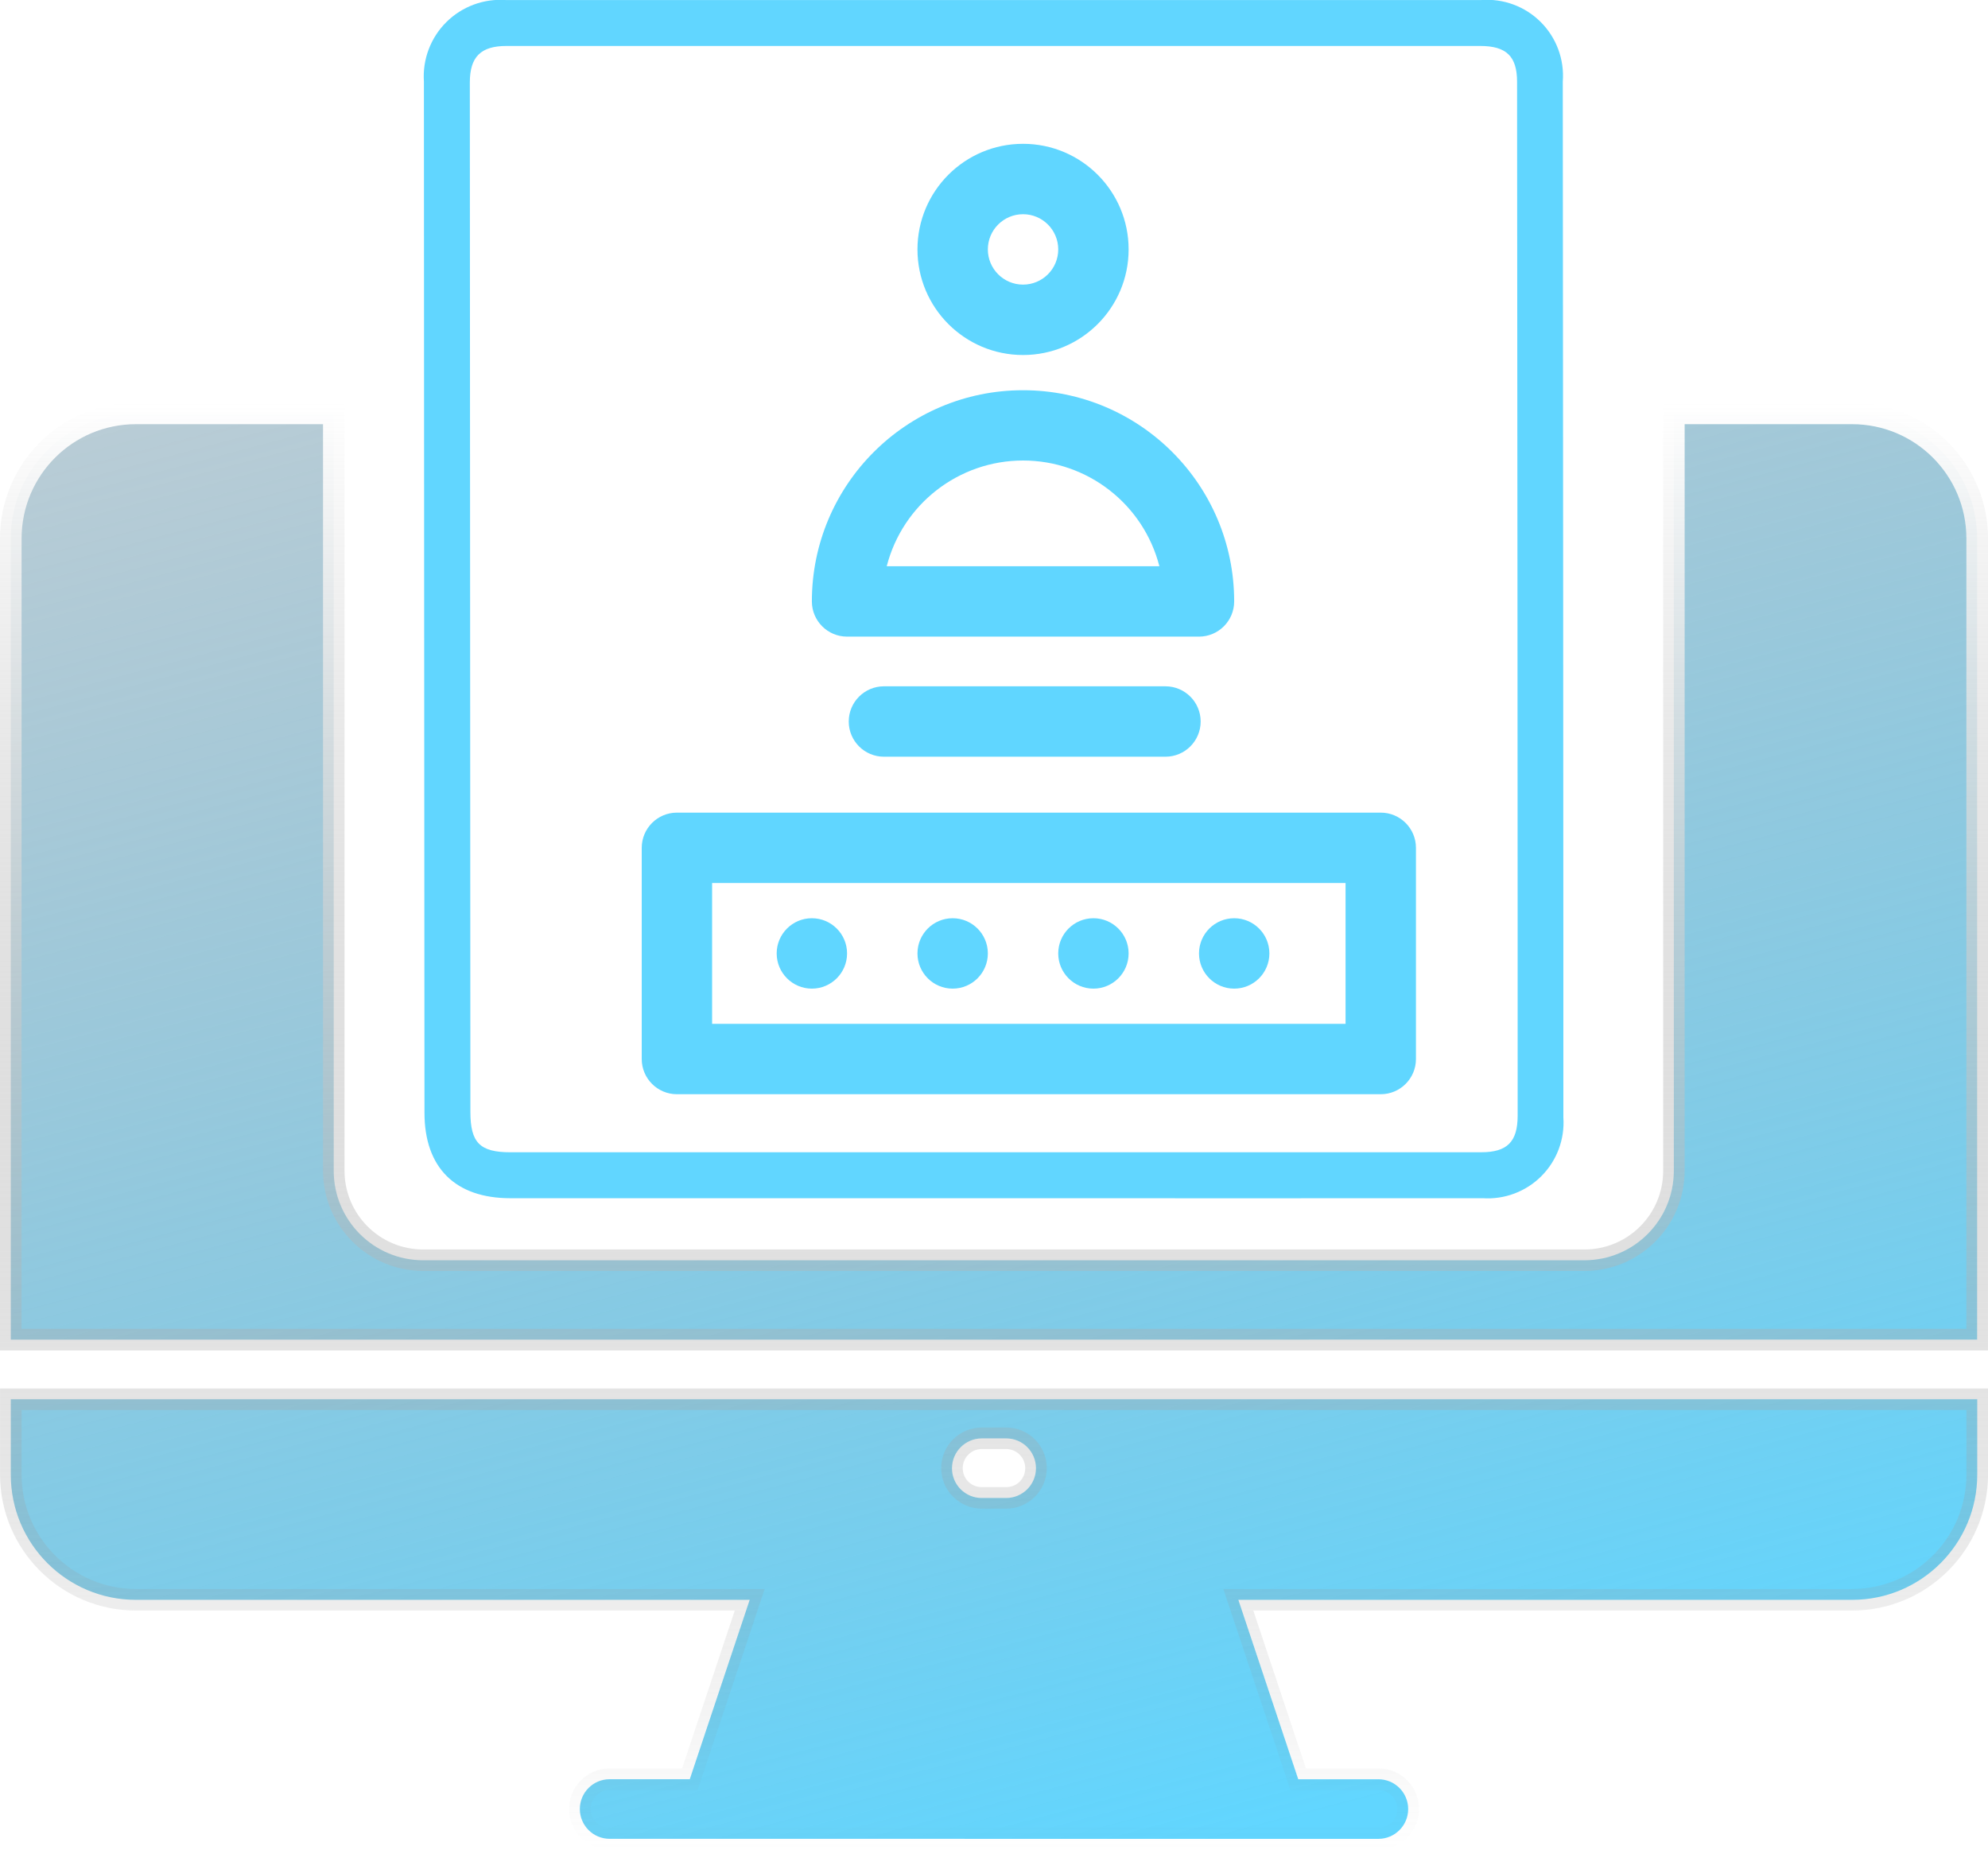
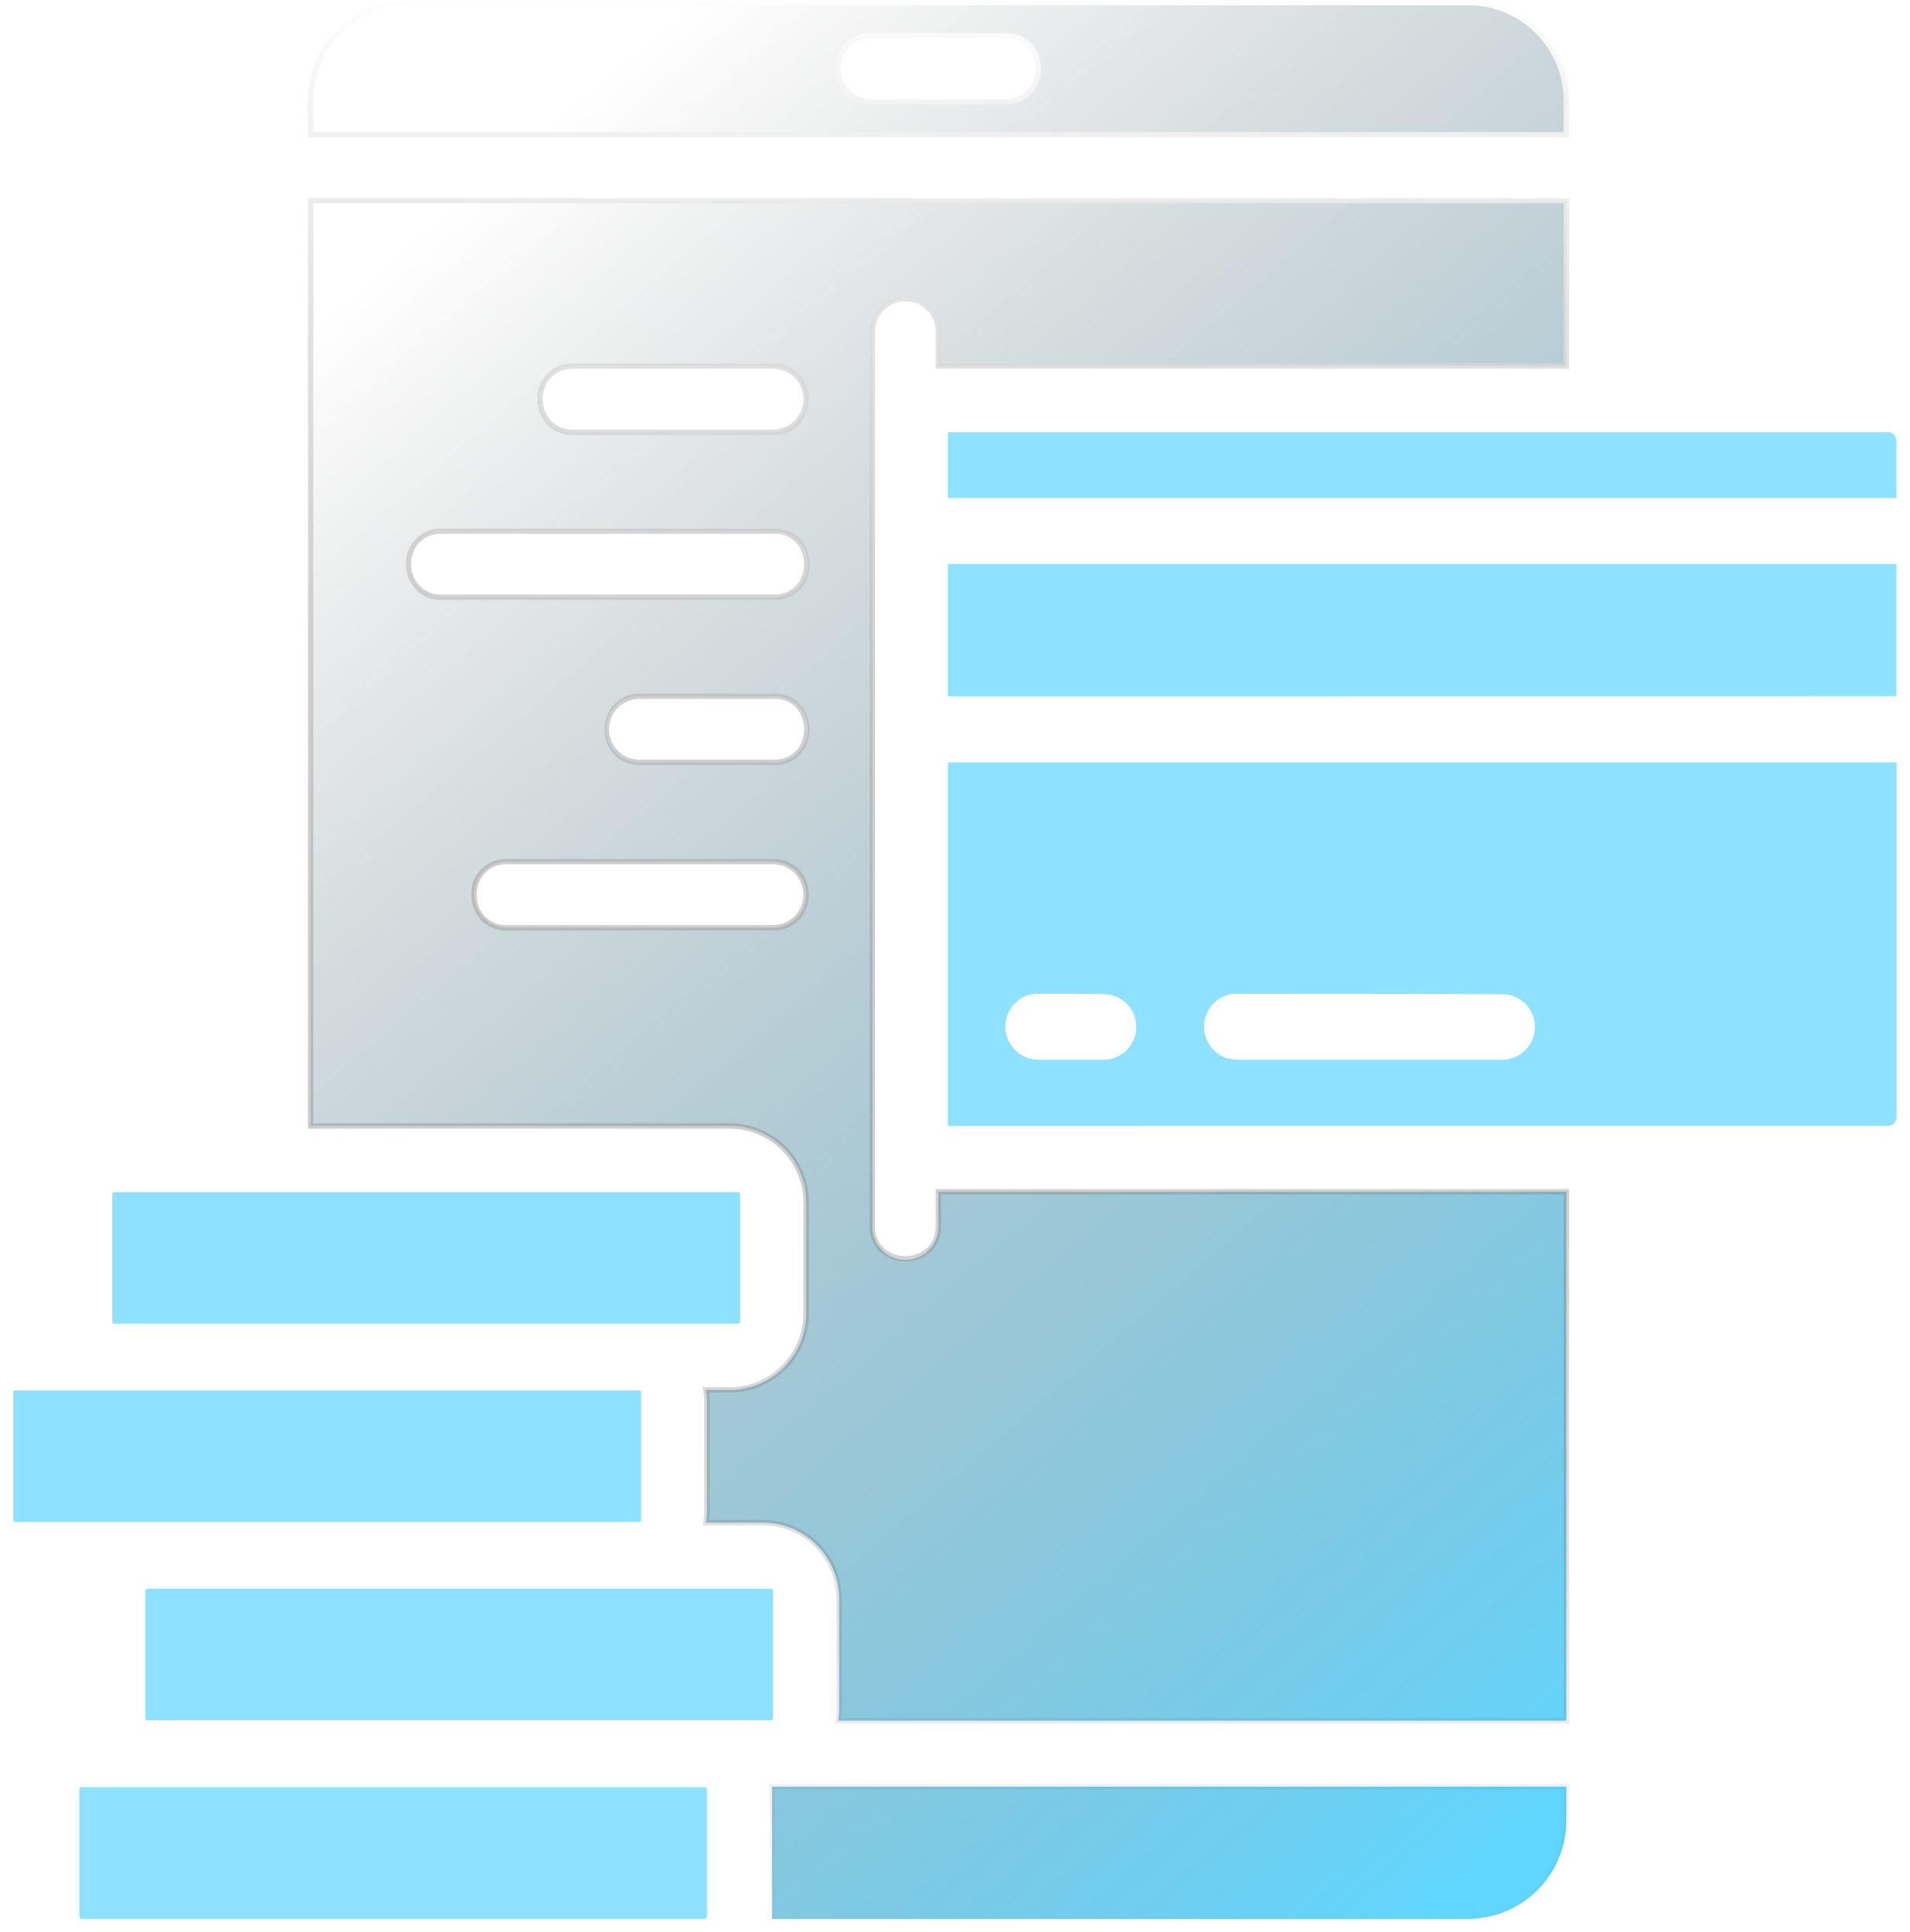
- <svg xmlns="http://www.w3.org/2000/svg" width="96.034" height="89.33" viewBox="0 0 96.034 89.33">
+ <svg xmlns="http://www.w3.org/2000/svg" width="72.418" height="73.275" viewBox="0 0 72.418 73.275">
  <defs>
-     <linearGradient id="linear-gradient" x1="0.946" y1="0.888" x2="0.195" y2="-1.182" gradientUnits="objectBoundingBox">
-       <stop offset="0" stop-color="#61d6ff" />
-       <stop offset="1" stop-color="#785a5a" stop-opacity="0" />
+     <linearGradient id="linear-gradient" x1="0.879" y1="1" x2="0.32" gradientUnits="objectBoundingBox">
+       <stop offset="0" stop-color="#60d6ff" />
+       <stop offset="1" stop-color="#545454" stop-opacity="0" />
    </linearGradient>
    <linearGradient id="linear-gradient-2" x1="0.5" x2="0.5" y2="1" gradientUnits="objectBoundingBox">
      <stop offset="0" stop-color="#fff" />
-       <stop offset="1" stop-color="gray" stop-opacity="0" />
+       <stop offset="1" stop-color="#383838" stop-opacity="0" />
    </linearGradient>
  </defs>
-   <g id="Group_31270" data-name="Group 31270" transform="translate(-95.498 -420.58)">
-     <g id="Group_31155" data-name="Group 31155" transform="translate(95.498 440.027)">
-       <path id="Union_91" data-name="Union 91" d="M28.929,68.842a1.439,1.439,0,0,1,0-2.879H32.8L35.694,57.3H6.046A6.044,6.044,0,0,1,0,51.252V47.611H94.993v3.641A6.045,6.045,0,0,1,88.948,57.3H59.3l2.893,8.665h3.871a1.439,1.439,0,1,1,0,2.879Zm16.537-17.9a1.434,1.434,0,0,0,1.439,1.439h1.179a1.439,1.439,0,1,0,0-2.879H46.906A1.443,1.443,0,0,0,45.467,50.937ZM0,44.734V6.031A6.045,6.045,0,0,1,6.046,0H15.6V36.579A4.322,4.322,0,0,0,19.919,40.9h56.1a4.322,4.322,0,0,0,4.317-4.317V0h8.607a6.044,6.044,0,0,1,6.045,6.031v38.7Z" transform="translate(0.521 0.521)" fill="url(#linear-gradient)" />
-       <path id="Union_91_-_Outline" data-name="Union 91 - Outline" d="M-1607.918-1183.85h-37.133a1.962,1.962,0,0,1-1.959-1.96,1.962,1.962,0,0,1,1.959-1.96h3.5l2.545-7.623h-28.926a6.573,6.573,0,0,1-6.566-6.566v-4.161h96.034v4.161a6.573,6.573,0,0,1-6.566,6.566h-28.926l2.544,7.623h3.5a1.963,1.963,0,0,1,1.962,1.96A1.963,1.963,0,0,1-1607.918-1183.85Zm-37.133-2.879a.919.919,0,0,0-.918.919.92.92,0,0,0,.918.919h37.133a.921.921,0,0,0,.921-.919.921.921,0,0,0-.921-.919h-4.246l-3.24-9.706h30.372a5.531,5.531,0,0,0,5.525-5.525v-3.12h-93.951v3.12a5.531,5.531,0,0,0,5.525,5.525h30.372l-3.241,9.706Zm19.157-13.586h-1.18a1.962,1.962,0,0,1-1.96-1.96,1.962,1.962,0,0,1,1.96-1.96h1.18a1.962,1.962,0,0,1,1.96,1.96A1.962,1.962,0,0,1-1625.894-1200.315Zm-1.18-2.879a.92.92,0,0,0-.919.919.909.909,0,0,0,.919.919h1.18a.909.909,0,0,0,.919-.919.92.92,0,0,0-.919-.919Zm48.606-4.765H-1674.5v-39.223a6.566,6.566,0,0,1,6.566-6.551h10.077v37.1a3.8,3.8,0,0,0,3.8,3.8h56.1a3.8,3.8,0,0,0,3.8-3.8v-37.1h9.126a6.566,6.566,0,0,1,6.566,6.551Zm-94.992-1.041h93.95v-38.182a5.523,5.523,0,0,0-5.525-5.51h-8.085v36.058a4.843,4.843,0,0,1-4.838,4.838h-56.1a4.844,4.844,0,0,1-4.838-4.838v-36.058h-9.036a5.523,5.523,0,0,0-5.525,5.51Z" transform="translate(1674.5 1253.732)" fill="url(#linear-gradient-2)" />
-     </g>
-     <g id="Group_31267" data-name="Group 31267" transform="translate(126.217 427.526)">
-       <path id="Path_35854" data-name="Path 35854" d="M30.1,4a5.1,5.1,0,1,0,5.1,5.1A5.1,5.1,0,0,0,30.1,4m0,6.8a1.7,1.7,0,1,1,1.7-1.7,1.7,1.7,0,0,1-1.7,1.7" transform="translate(-11.399 -4)" fill="#60d6ff" />
-       <path id="Path_35855" data-name="Path 35855" d="M32.2,11A10.2,10.2,0,0,0,22,21.2a1.7,1.7,0,0,0,1.7,1.7h17a1.7,1.7,0,0,0,1.7-1.7A10.2,10.2,0,0,0,32.2,11m-6.584,8.5a6.8,6.8,0,0,1,13.171,0Z" transform="translate(-13.5 0.901)" fill="#60d6ff" />
-       <path id="Path_35856" data-name="Path 35856" d="M24.4,27.7A1.7,1.7,0,1,1,22.7,26a1.7,1.7,0,0,1,1.7,1.7" transform="translate(-14.2 11.402)" fill="#60d6ff" />
-       <path id="Path_35857" data-name="Path 35857" d="M28.4,27.7A1.7,1.7,0,1,1,26.7,26a1.7,1.7,0,0,1,1.7,1.7" transform="translate(-11.399 11.402)" fill="#60d6ff" />
-       <path id="Path_35858" data-name="Path 35858" d="M32.4,27.7A1.7,1.7,0,1,1,30.7,26a1.7,1.7,0,0,1,1.7,1.7" transform="translate(-8.599 11.402)" fill="#60d6ff" />
-       <path id="Path_35859" data-name="Path 35859" d="M36.4,27.7A1.7,1.7,0,1,1,34.7,26a1.7,1.7,0,0,1,1.7,1.7" transform="translate(-5.799 11.402)" fill="#60d6ff" />
-       <path id="Path_35860" data-name="Path 35860" d="M52.7,23h-34A1.7,1.7,0,0,0,17,24.7V34.9a1.7,1.7,0,0,0,1.7,1.7h34a1.7,1.7,0,0,0,1.7-1.7V24.7A1.7,1.7,0,0,0,52.7,23M51,33.2H20.4V26.4H51Z" transform="translate(-16.719 9.302)" fill="#60d6ff" />
-       <path id="Path_35861" data-name="Path 35861" d="M17,21.7A1.7,1.7,0,0,1,18.7,20H32.3a1.7,1.7,0,0,1,0,3.4H18.7A1.7,1.7,0,0,1,17,21.7" transform="translate(-6.719 6.201)" fill="#60d6ff" />
-     </g>
-     <path id="Path_35862" data-name="Path 35862" d="M27.485,17.118H4.151C1.485,17.118,0,15.642,0,12.989c0-2.453-.032-47.341-.027-49.794a3.7,3.7,0,0,1,3.957-3.946q23.558,0,47.116,0a3.669,3.669,0,0,1,3.942,3.943c.006,2.527.035,47.49.028,50.017a3.661,3.661,0,0,1-3.9,3.908q-11.816.007-23.632,0m.083-2.219q11.74,0,23.48,0c1.25,0,1.758-.5,1.761-1.756.007-2.5-.02-47.439-.028-49.942,0-1.238-.52-1.733-1.784-1.733q-23.517,0-47.035,0c-1.241,0-1.767.524-1.77,1.756,0,2.428.027,47.291.027,49.719,0,1.5.458,1.957,1.942,1.957H27.569" transform="translate(116.003 461.333)" fill="#61d6ff" />
+   <g id="Group_32407" data-name="Group 32407" transform="translate(-1080.773 -724.255)">
+     <path id="Path_35461" data-name="Path 35461" d="M6.217,0A3.716,3.716,0,0,0,2.463,3.754V5.008H50.078V3.754A3.723,3.723,0,0,0,46.315,0ZM23.632,1.25h5.146a1.252,1.252,0,1,1,0,2.5H23.764a1.254,1.254,0,0,1-.133-2.5M2.463,7.512V42.6H18.381a2.9,2.9,0,0,1,2.875,2.88v4.253a2.9,2.9,0,0,1-2.875,2.88h-.929a2.67,2.67,0,0,1,.041.385v4.258a2.734,2.734,0,0,1-.041.389H19.63a2.9,2.9,0,0,1,2.875,2.875v4.258a2.669,2.669,0,0,1-.037.38h27.61V45.1H26.268v1.259a1.252,1.252,0,1,1-2.5,0V12.525a1.252,1.252,0,1,1,2.5,0v1.259h23.81V7.512Zm9.9,6.272H20a1.254,1.254,0,0,1,0,2.509H12.489a1.256,1.256,0,1,1-.128-2.509M7.343,20.047H20a1.252,1.252,0,1,1,0,2.5H7.476a1.254,1.254,0,0,1-.133-2.5m7.65,6.263H20a1.252,1.252,0,1,1,0,2.5H14.993a1.252,1.252,0,1,1,0-2.5M9.852,32.577H20a1.254,1.254,0,0,1,0,2.509H9.98a1.256,1.256,0,0,1-.128-2.509M19.96,67.662v5.013H46.315a3.731,3.731,0,0,0,3.763-3.763v-1.25Z" transform="translate(1090.087 724.357)" fill="url(#linear-gradient)" />
+     <path id="Path_35461_-_Outline" data-name="Path 35461 - Outline" d="M6.018-.3h40.1a3.825,3.825,0,0,1,3.865,3.855V4.911H2.163V3.555A3.814,3.814,0,0,1,6.018-.3Zm43.76,5.008V3.555A3.618,3.618,0,0,0,46.117-.1H6.018A3.614,3.614,0,0,0,2.366,3.555V4.708ZM28.615.949a1.275,1.275,0,0,1,1.158.633,1.488,1.488,0,0,1,0,1.445,1.271,1.271,0,0,1-1.154.631h-5.1a1.3,1.3,0,0,1-.987-.408,1.4,1.4,0,0,1-.358-.9A1.306,1.306,0,0,1,23.426.95h5.189Zm0,2.505a1.075,1.075,0,0,0,.978-.529,1.279,1.279,0,0,0,0-1.242,1.079,1.079,0,0,0-.982-.531H23.437a1.117,1.117,0,0,0-.815.4,1.185,1.185,0,0,0-.248.787,1.108,1.108,0,0,0,1.142,1.113h5.1ZM2.163,7.212H49.982v6.475H25.968v-1.36a1.151,1.151,0,1,0-2.3,0V46.164h0a1.129,1.129,0,0,0,.3.839,1.236,1.236,0,0,0,1.7,0,1.132,1.132,0,0,0,.3-.839V44.8H49.982V65.061H22.153l.018-.129a2.488,2.488,0,0,0,.034-.353V60.322a2.8,2.8,0,0,0-2.773-2.773h-2.3l.017-.116.009-.063a2.111,2.111,0,0,0,.031-.312V52.8a2.008,2.008,0,0,0-.03-.3l-.01-.069-.017-.116h1.046a2.8,2.8,0,0,0,2.773-2.778V45.284a2.8,2.8,0,0,0-2.773-2.778H2.163Zm47.616.2H2.366V42.3H18.182a3,3,0,0,1,2.976,2.981v4.253a3,3,0,0,1-2.976,2.981H17.37a1.932,1.932,0,0,1,.025.283v4.258a2,2,0,0,1-.025.288h2.062a3,3,0,0,1,2.976,2.976V64.58a2.13,2.13,0,0,1-.021.278H49.778V45.005H26.171v1.157a1.33,1.33,0,0,1-.361.984,1.439,1.439,0,0,1-1.988,0,1.327,1.327,0,0,1-.358-.985V12.327a1.353,1.353,0,0,1,1.331-1.37h.027a1.353,1.353,0,0,1,1.35,1.371v1.156H49.778ZM12.16,13.484H19.8a1.313,1.313,0,0,1,1.016.426,1.445,1.445,0,0,1,0,1.86A1.313,1.313,0,0,1,19.8,16.2h-7.51a1.311,1.311,0,0,1-1.073-.415,1.413,1.413,0,0,1-.352-.915,1.3,1.3,0,0,1,1.289-1.381ZM19.8,15.993a1.153,1.153,0,0,0,0-2.306H12.165a1.122,1.122,0,0,0-.834.387,1.18,1.18,0,0,0-.259.787,1.109,1.109,0,0,0,1.139,1.134l.075,0H19.8Zm.036,3.754A1.275,1.275,0,0,1,21,20.379a1.486,1.486,0,0,1,0,1.443,1.275,1.275,0,0,1-1.158.633H7.228a1.3,1.3,0,0,1-.987-.408,1.4,1.4,0,0,1-.358-.9,1.306,1.306,0,0,1,1.254-1.4h12.7Zm0,2.5a1.08,1.08,0,0,0,.982-.531,1.277,1.277,0,0,0,0-1.24,1.08,1.08,0,0,0-.982-.531H7.148a1.117,1.117,0,0,0-.815.4,1.185,1.185,0,0,0-.248.787,1.108,1.108,0,0,0,1.142,1.113H19.839ZM14.76,26.009h5.079a1.271,1.271,0,0,1,1.155.631,1.489,1.489,0,0,1,0,1.446,1.272,1.272,0,0,1-1.155.631h-5.08a1.3,1.3,0,0,1-1.01-.426,1.448,1.448,0,0,1,0-1.857,1.3,1.3,0,0,1,1.01-.426Zm5.044.2H14.759a1.151,1.151,0,1,0,.034,2.3h5.046a1.076,1.076,0,0,0,.979-.53,1.28,1.28,0,0,0,0-1.243,1.076,1.076,0,0,0-.979-.53H19.8ZM9.651,32.277H19.8a1.313,1.313,0,0,1,1.016.426,1.445,1.445,0,0,1,0,1.86,1.313,1.313,0,0,1-1.016.426H9.784a1.306,1.306,0,0,1-1.072-.413,1.409,1.409,0,0,1-.351-.911,1.306,1.306,0,0,1,1.287-1.388ZM19.8,34.786a1.153,1.153,0,0,0,0-2.306H9.656a1.122,1.122,0,0,0-.833.39,1.187,1.187,0,0,0-.259.79A1.1,1.1,0,0,0,9.7,34.788l.079,0H19.8ZM19.66,67.362H49.982v1.351a3.833,3.833,0,0,1-3.865,3.865H19.66Zm30.118.2H19.863v4.81H46.117a3.63,3.63,0,0,0,3.662-3.662Z" transform="translate(1090.286 724.555)" fill="url(#linear-gradient-2)" />
+     <path id="Union_96" data-name="Union 96" d="M0,26.31V12.525H35.974V25.943a.338.338,0,0,1-.362.366ZM10.918,23.8H20.944v0a1.243,1.243,0,1,0,0-2.482c-2.413-.014-6.57-.009-10.158-.014A1.255,1.255,0,0,0,10.918,23.8Zm-7.64-2.5A1.255,1.255,0,0,0,3.4,23.8H5.9a1.243,1.243,0,0,0,0-2.486C5.04,21.3,4.625,21.3,4.135,21.3ZM0,10.017V5H35.969v5.013ZM0,2.5V0H35.612a.331.331,0,0,1,.357.362V2.5Z" transform="translate(1116.717 740.645)" fill="rgba(96,214,255,0.7)" stroke="rgba(0,0,0,0)" stroke-width="1" />
+     <path id="Union_97" data-name="Union 97" d="M2.587,27.563a.082.082,0,0,1-.081-.081V22.649a.081.081,0,0,1,.081-.081H26.226a.081.081,0,0,1,.081.081v4.83a.084.084,0,0,1-.083.084Zm2.507-7.529a.081.081,0,0,1-.081-.081V15.12a.081.081,0,0,1,.081-.081H28.733a.081.081,0,0,1,.081.081v4.832a.081.081,0,0,1-.081.081ZM.081,12.513A.081.081,0,0,1,0,12.432V7.6a.081.081,0,0,1,.081-.081H23.729a.082.082,0,0,1,.081.081V12.43a.084.084,0,0,1-.084.083ZM3.836,4.99a.081.081,0,0,1-.081-.081V.081A.081.081,0,0,1,3.836,0H27.484a.08.08,0,0,1,.08.08V4.909a.081.081,0,0,1-.081.081Z" transform="translate(1081.273 769.468)" fill="rgba(96,214,255,0.7)" stroke="rgba(0,0,0,0)" stroke-width="1" />
  </g>
</svg>
